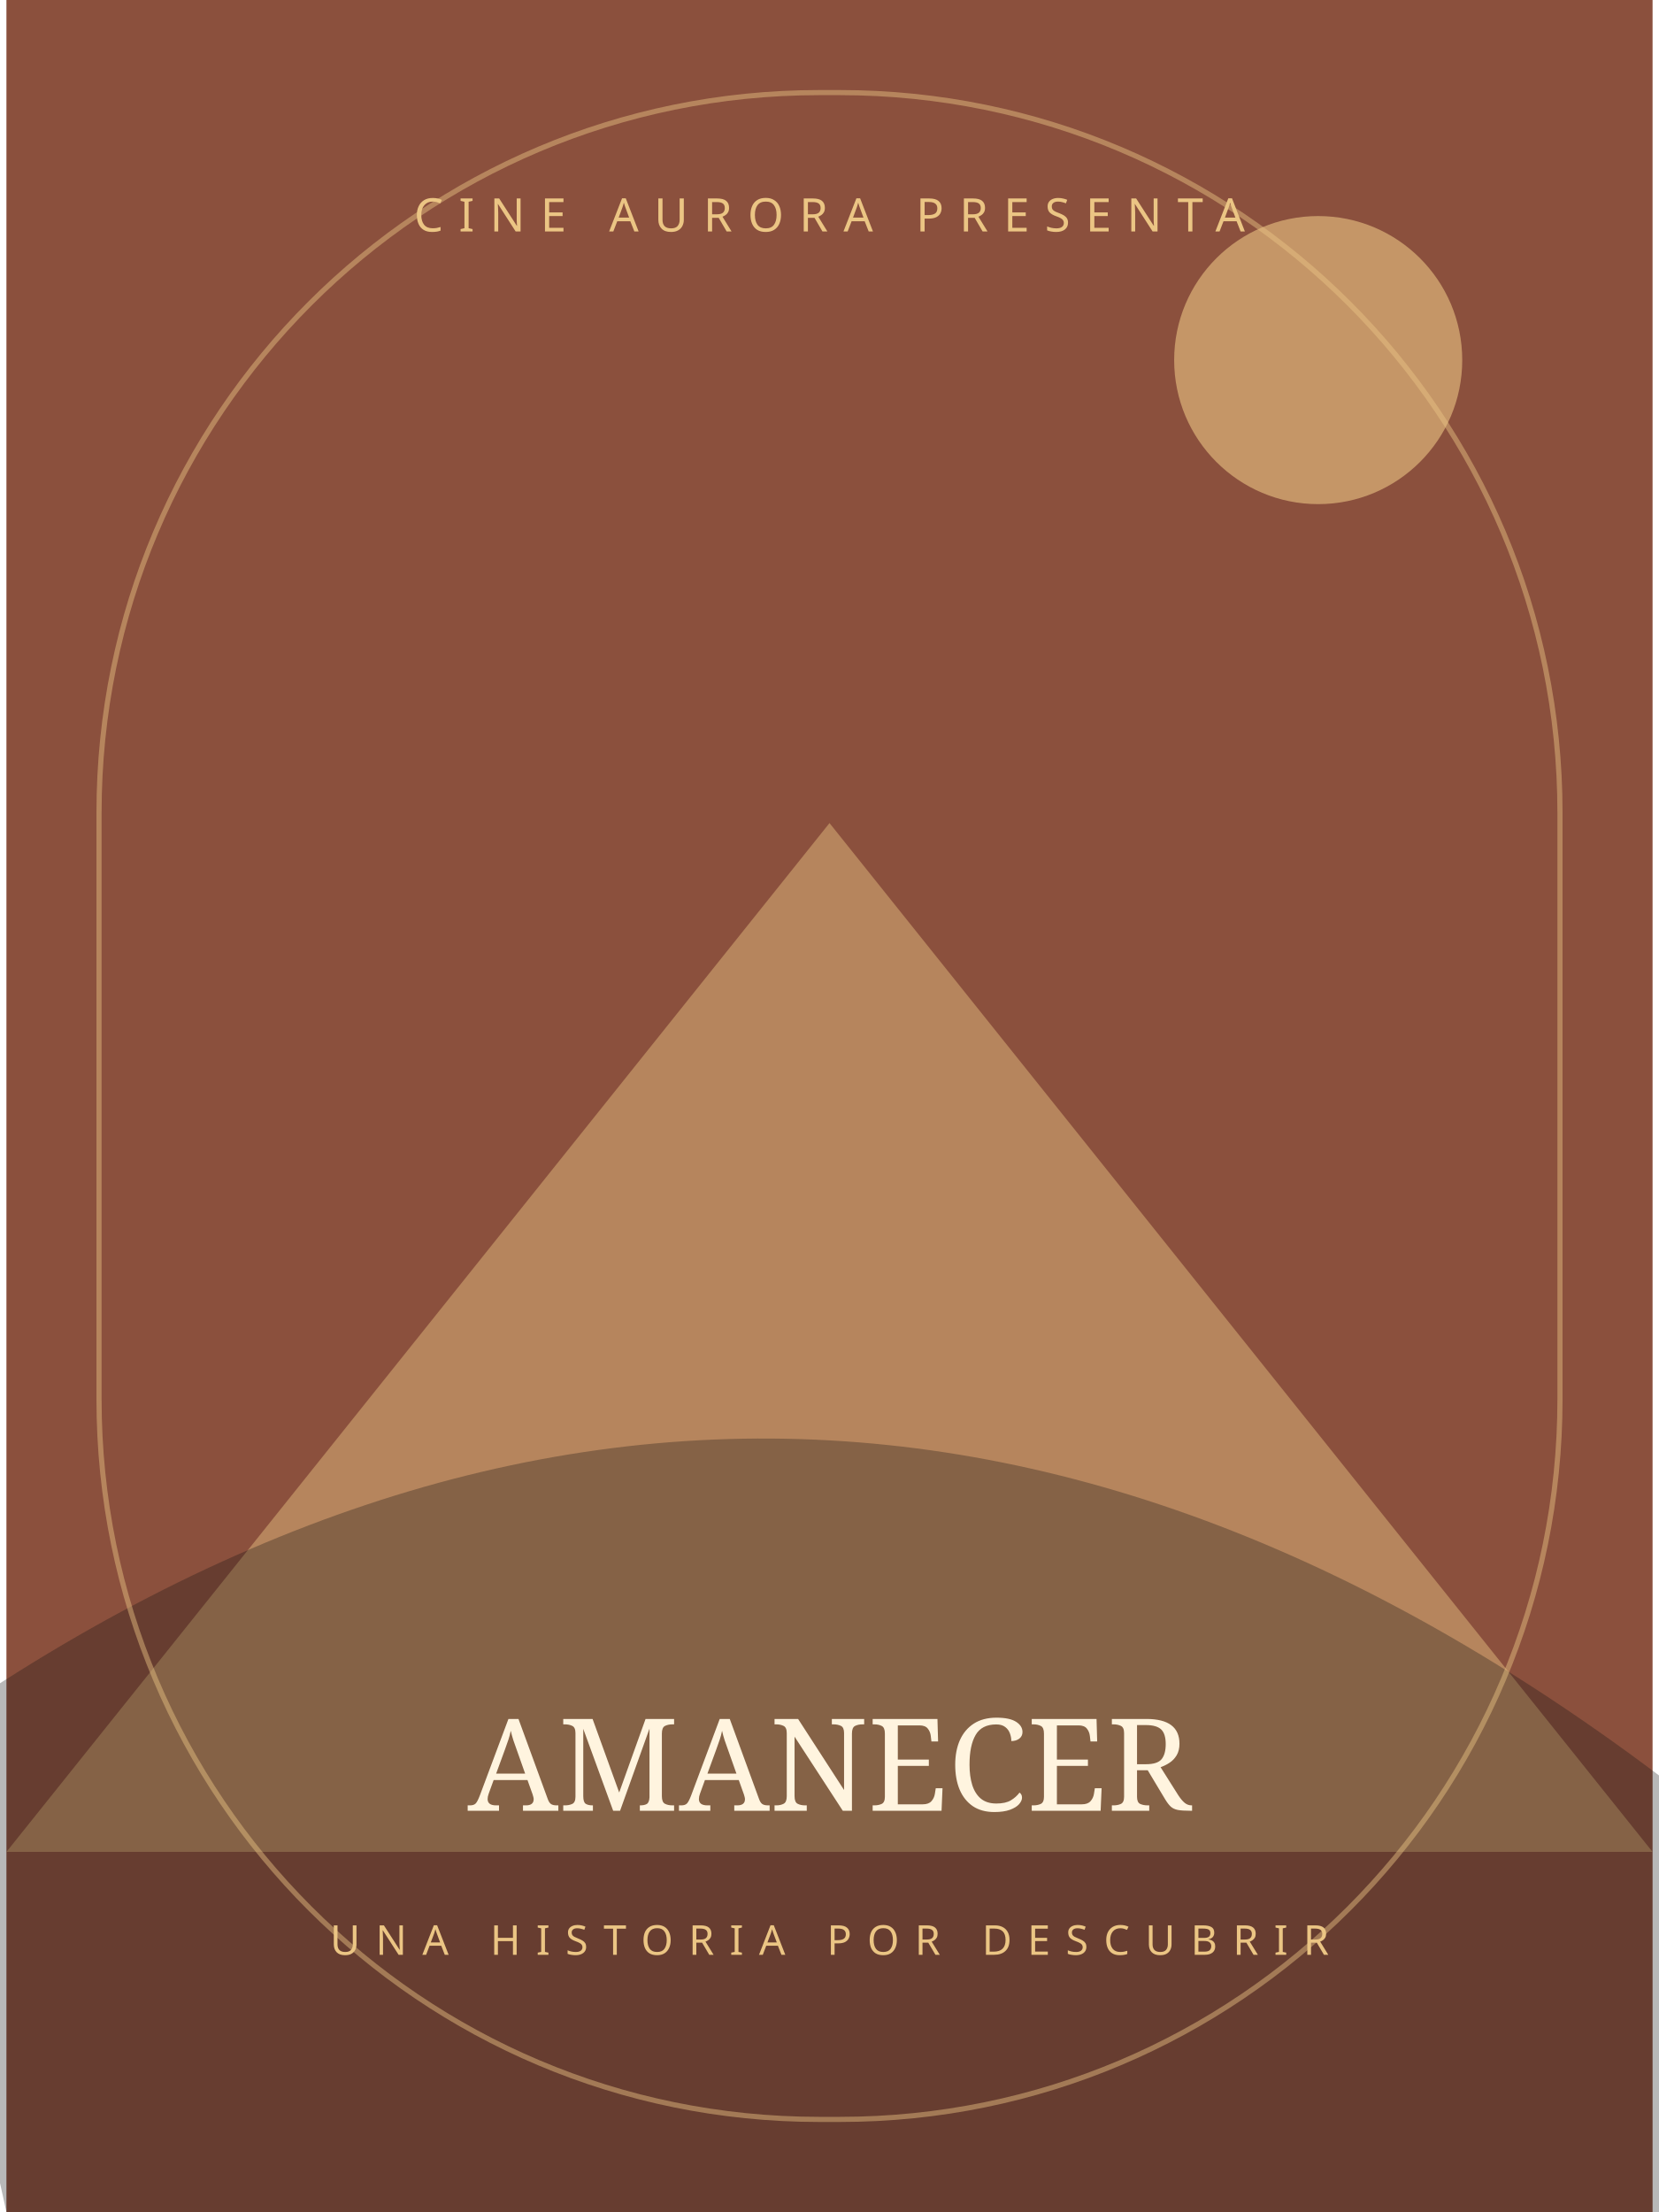
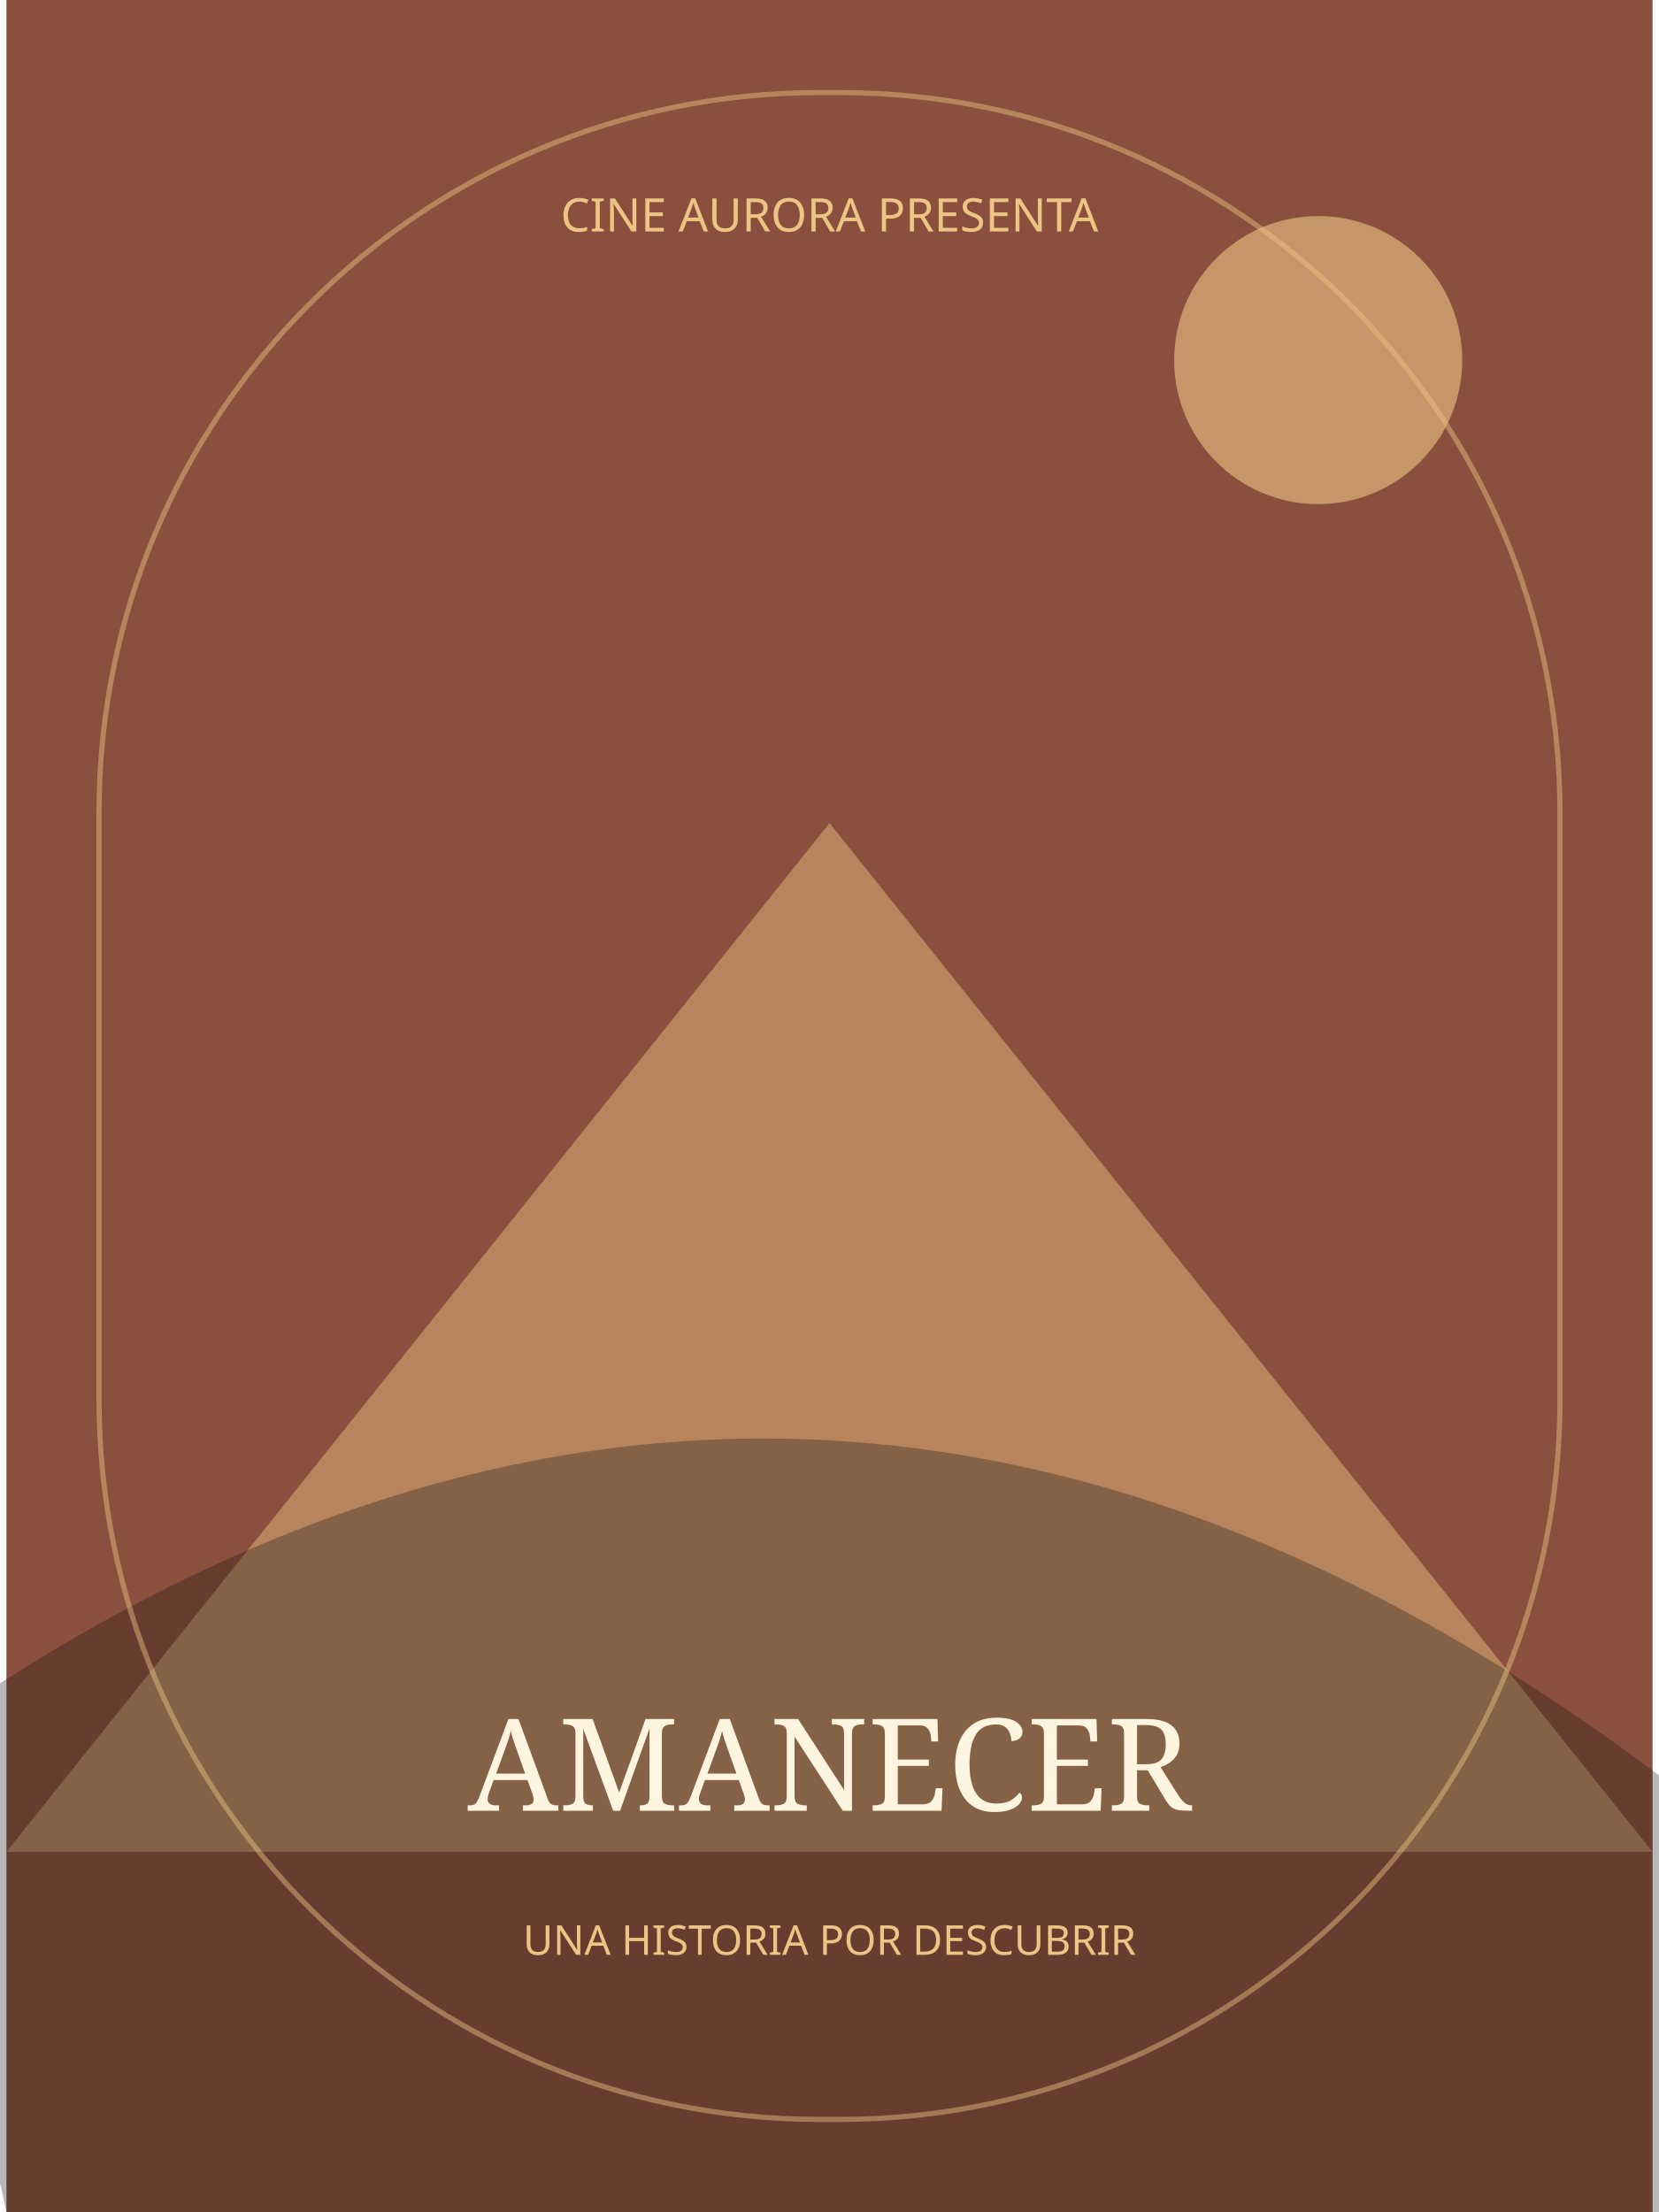
<svg xmlns="http://www.w3.org/2000/svg" width="600" height="800" viewBox="0 0 320 430">
  <rect width="320" height="430" fill="#8b503d" />
  <path d="M0 360 L160 160 L320 360Z" fill="#ebc584" opacity=".45" />
  <circle cx="255" cy="70" r="28" fill="#ebc584" opacity=".6" />
  <path d="M-20 340 Q160 210 340 360 V430 H0Z" fill="#111" opacity=".3" />
  <rect x="18" y="18" width="284" height="394" rx="140" fill="none" stroke="#ebc584" opacity=".45" />
-   <text x="160" y="45" text-anchor="middle" fill="#ebc584" font-family="sans-serif" font-size="9" letter-spacing="3">CINE AURORA PRESENTA</text>
+   <text x="160" y="45" text-anchor="middle" fill="#ebc584" font-family="sans-serif" font-size="9" textLength="240" lengthAdjust="spacingAndGlyphs">CINE AURORA PRESENTA</text>
  <text x="160" y="352" text-anchor="middle" fill="#fff4df" font-family="serif" font-size="25">AMANECER</text>
-   <text x="160" y="380" text-anchor="middle" fill="#ebc584" font-family="sans-serif" font-size="8" letter-spacing="3">UNA HISTORIA POR DESCUBRIR</text>
+   <text x="160" y="380" text-anchor="middle" fill="#ebc584" font-family="sans-serif" font-size="8" textLength="240" lengthAdjust="spacingAndGlyphs">UNA HISTORIA POR DESCUBRIR</text>
</svg>
